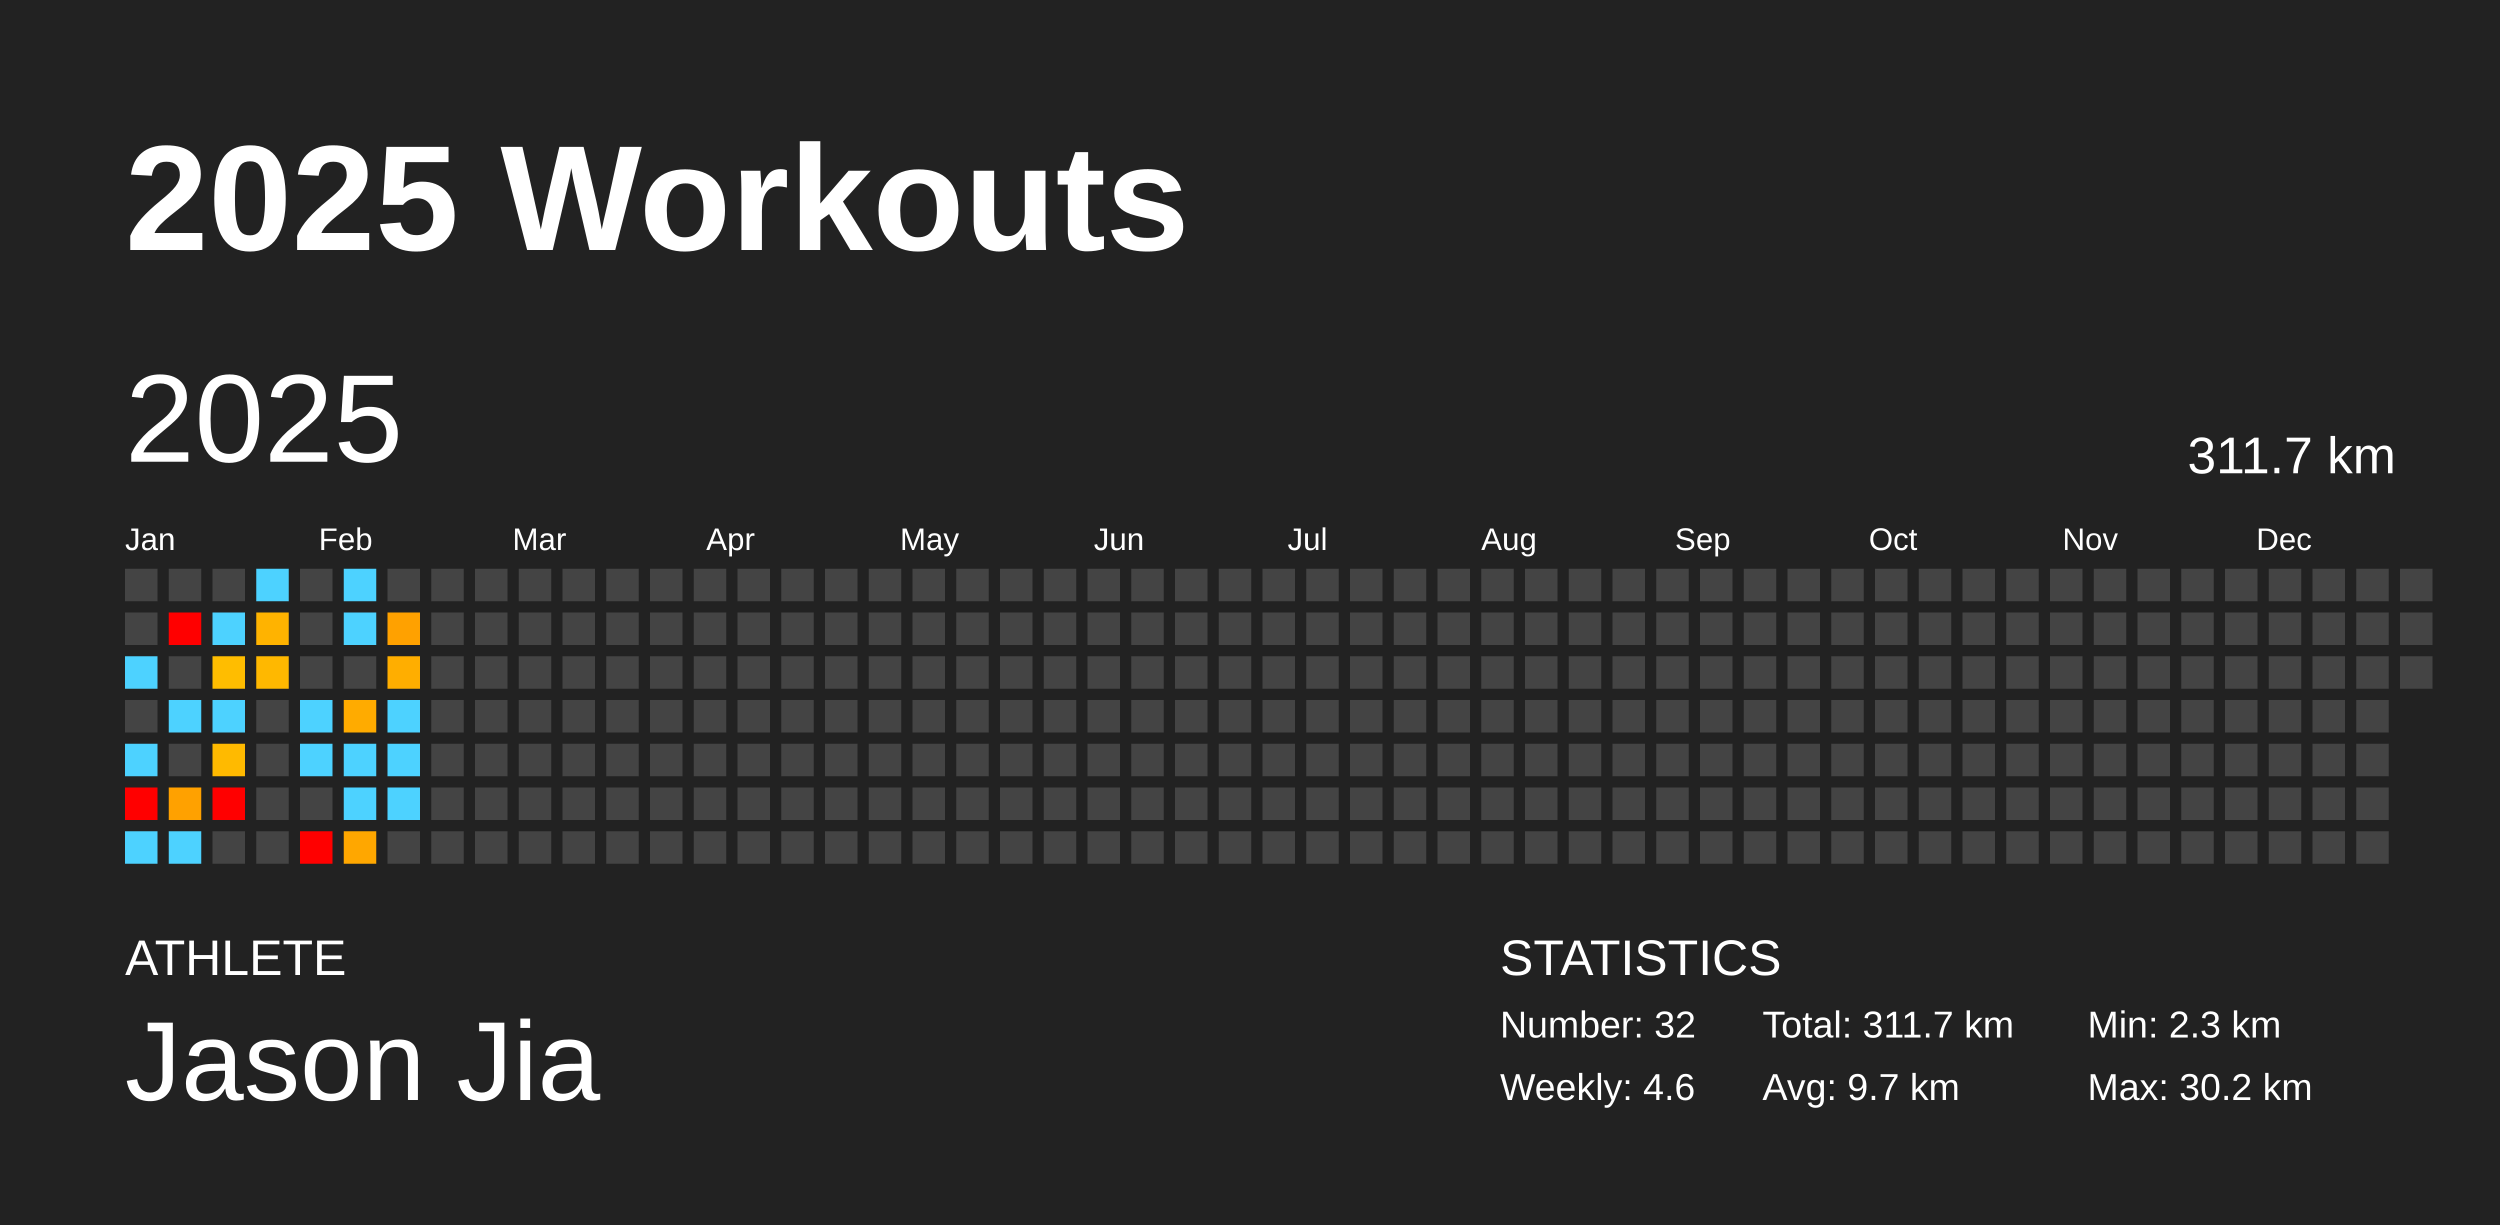
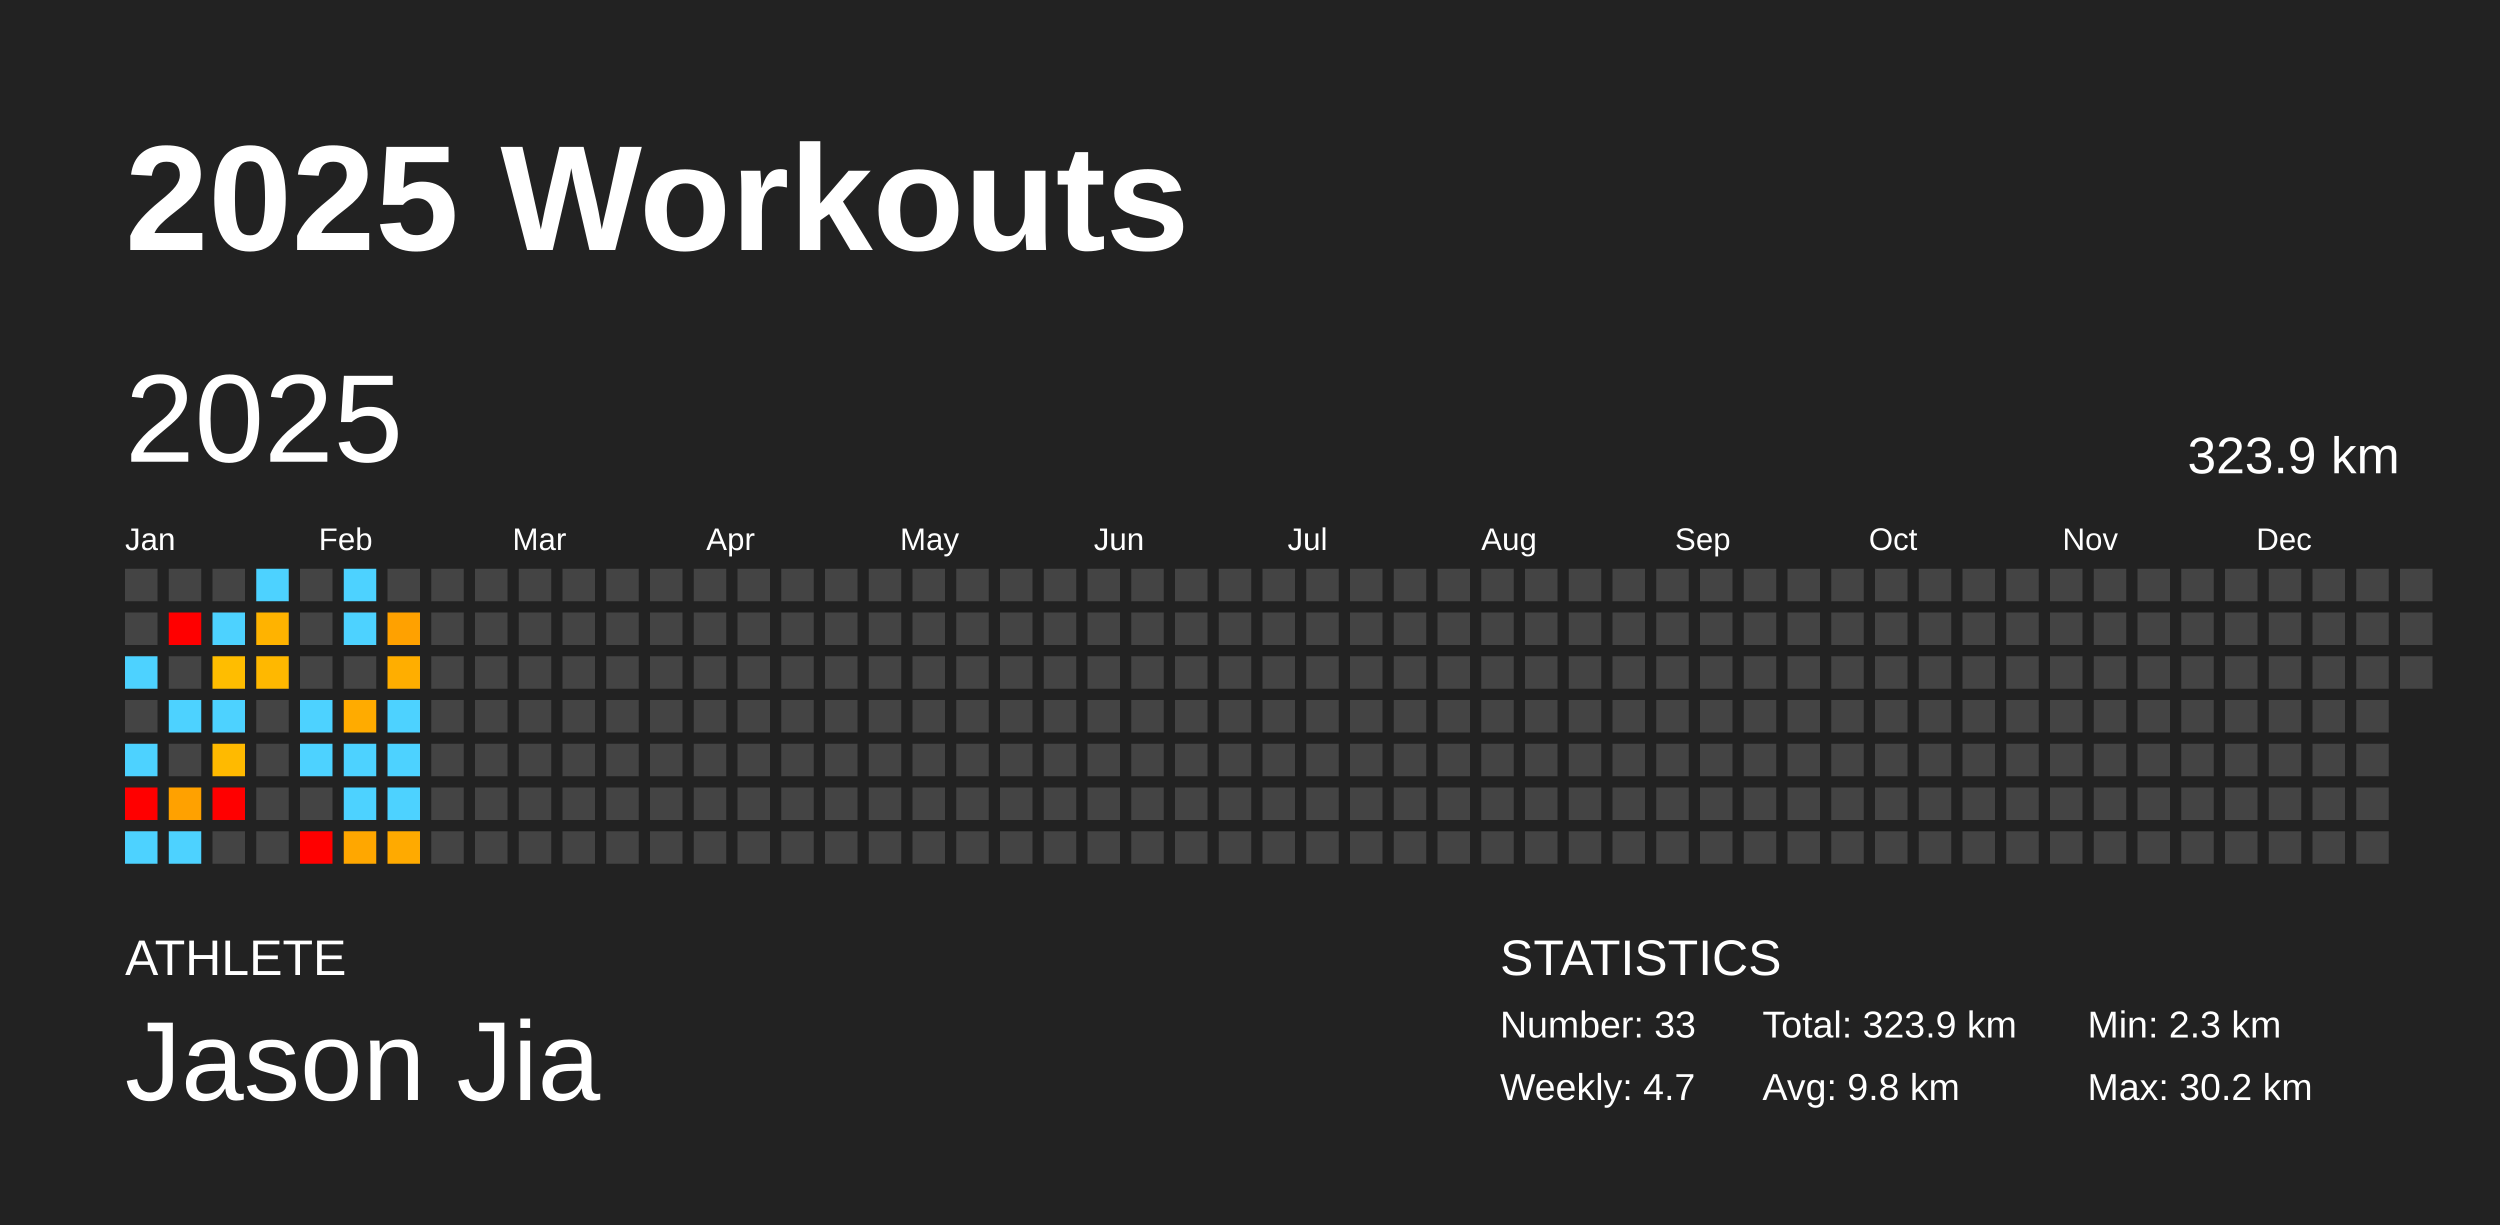
<svg xmlns="http://www.w3.org/2000/svg" baseProfile="full" height="98mm" version="1.1" viewBox="0,0,200,98" width="200mm">
  <defs />
  <rect fill="#222222" height="98" width="200" x="0" y="0" />
  <text fill="#FFFFFF" style="font-size:12px; font-family:Arial; font-weight:bold;" x="10" y="20">2025 Workouts</text>
  <text fill="#FFFFFF" style="font-size:4px; font-family:Arial" x="10" y="78">ATHLETE</text>
  <text fill="#FFFFFF" style="font-size:9px; font-family:Arial" x="10" y="88">Jason Jia</text>
  <text fill="#FFFFFF" style="font-size:4px; font-family:Arial" x="120" y="78">STATISTICS</text>
-   <text fill="#FFFFFF" style="font-size:3px; font-family:Arial" x="120" y="83">Number: 32</text>
-   <text fill="#FFFFFF" style="font-size:3px; font-family:Arial" x="120" y="88">Weekly: 4.6</text>
-   <text fill="#FFFFFF" style="font-size:3px; font-family:Arial" x="141" y="83">Total: 311.7 km</text>
-   <text fill="#FFFFFF" style="font-size:3px; font-family:Arial" x="141" y="88">Avg: 9.7 km</text>
+   <text fill="#FFFFFF" style="font-size:3px; font-family:Arial" x="120" y="83">Number: 33</text>
+   <text fill="#FFFFFF" style="font-size:3px; font-family:Arial" x="120" y="88">Weekly: 4.7</text>
+   <text fill="#FFFFFF" style="font-size:3px; font-family:Arial" x="141" y="83">Total: 323.9 km</text>
+   <text fill="#FFFFFF" style="font-size:3px; font-family:Arial" x="141" y="88">Avg: 9.8 km</text>
  <text fill="#FFFFFF" style="font-size:3px; font-family:Arial" x="167" y="83">Min: 2.3 km</text>
  <text fill="#FFFFFF" style="font-size:3px; font-family:Arial" x="167" y="88">Max: 30.2 km</text>
  <text dominant-baseline="hanging" fill="#FFFFFF" style="font-size:10.0px; font-family:Arial;" x="10" y="30">2025</text>
-   <text dominant-baseline="hanging" fill="#FFFFFF" style="font-size:4.125px; font-family:Arial;" x="175" y="35">311.7 km</text>
+   <text dominant-baseline="hanging" fill="#FFFFFF" style="font-size:4.125px; font-family:Arial;" x="175" y="35">323.9 km</text>
  <text fill="#FFFFFF" style="font-size:2.5px; font-family:Arial" x="10.0" y="44">Jan</text>
  <text fill="#FFFFFF" style="font-size:2.5px; font-family:Arial" x="25.5" y="44">Feb</text>
  <text fill="#FFFFFF" style="font-size:2.5px; font-family:Arial" x="41.0" y="44">Mar</text>
  <text fill="#FFFFFF" style="font-size:2.5px; font-family:Arial" x="56.5" y="44">Apr</text>
  <text fill="#FFFFFF" style="font-size:2.5px; font-family:Arial" x="72.0" y="44">May</text>
  <text fill="#FFFFFF" style="font-size:2.5px; font-family:Arial" x="87.5" y="44">Jun</text>
  <text fill="#FFFFFF" style="font-size:2.5px; font-family:Arial" x="103.0" y="44">Jul</text>
  <text fill="#FFFFFF" style="font-size:2.5px; font-family:Arial" x="118.5" y="44">Aug</text>
  <text fill="#FFFFFF" style="font-size:2.5px; font-family:Arial" x="134.0" y="44">Sep</text>
  <text fill="#FFFFFF" style="font-size:2.5px; font-family:Arial" x="149.5" y="44">Oct</text>
  <text fill="#FFFFFF" style="font-size:2.5px; font-family:Arial" x="165.0" y="44">Nov</text>
  <text fill="#FFFFFF" style="font-size:2.5px; font-family:Arial" x="180.5" y="44">Dec</text>
  <rect fill="#444444" height="2.6" width="2.6" x="10.0" y="45.5" />
  <rect fill="#444444" height="2.6" width="2.6" x="10.0" y="49.0" />
  <rect fill="#4dd2ff" height="2.6" width="2.6" x="10.0" y="52.5" />
  <rect fill="#444444" height="2.6" width="2.6" x="10.0" y="56.0" />
  <rect fill="#4dd2ff" height="2.6" width="2.6" x="10.0" y="59.5" />
  <rect fill="red" height="2.6" width="2.6" x="10.0" y="63.0" />
  <rect fill="#4dd2ff" height="2.6" width="2.6" x="10.0" y="66.5" />
  <rect fill="#444444" height="2.6" width="2.6" x="13.5" y="45.5" />
  <rect fill="red" height="2.6" width="2.6" x="13.5" y="49.0" />
  <rect fill="#444444" height="2.6" width="2.6" x="13.5" y="52.5" />
  <rect fill="#4dd2ff" height="2.6" width="2.6" x="13.5" y="56.0" />
  <rect fill="#444444" height="2.6" width="2.6" x="13.5" y="59.5" />
  <rect fill="#ffa100" height="2.6" width="2.6" x="13.5" y="63.0" />
  <rect fill="#4dd2ff" height="2.6" width="2.6" x="13.5" y="66.5" />
  <rect fill="#444444" height="2.6" width="2.6" x="17.0" y="45.5" />
  <rect fill="#4dd2ff" height="2.6" width="2.6" x="17.0" y="49.0" />
  <rect fill="#ffbd00" height="2.6" width="2.6" x="17.0" y="52.5" />
  <rect fill="#4dd2ff" height="2.6" width="2.6" x="17.0" y="56.0" />
  <rect fill="#ffba00" height="2.6" width="2.6" x="17.0" y="59.5" />
  <rect fill="red" height="2.6" width="2.6" x="17.0" y="63.0" />
  <rect fill="#444444" height="2.6" width="2.6" x="17.0" y="66.5" />
  <rect fill="#4dd2ff" height="2.6" width="2.6" x="20.5" y="45.5" />
  <rect fill="#ffb300" height="2.6" width="2.6" x="20.5" y="49.0" />
  <rect fill="#ffb800" height="2.6" width="2.6" x="20.5" y="52.5" />
  <rect fill="#444444" height="2.6" width="2.6" x="20.5" y="56.0" />
  <rect fill="#444444" height="2.6" width="2.6" x="20.5" y="59.5" />
  <rect fill="#444444" height="2.6" width="2.6" x="20.5" y="63.0" />
  <rect fill="#444444" height="2.6" width="2.6" x="20.5" y="66.5" />
  <rect fill="#444444" height="2.6" width="2.6" x="24.0" y="45.5" />
  <rect fill="#444444" height="2.6" width="2.6" x="24.0" y="49.0" />
  <rect fill="#444444" height="2.6" width="2.6" x="24.0" y="52.5" />
  <rect fill="#4dd2ff" height="2.6" width="2.6" x="24.0" y="56.0" />
  <rect fill="#4dd2ff" height="2.6" width="2.6" x="24.0" y="59.5" />
  <rect fill="#444444" height="2.6" width="2.6" x="24.0" y="63.0" />
  <rect fill="red" height="2.6" width="2.6" x="24.0" y="66.5" />
  <rect fill="#4dd2ff" height="2.6" width="2.6" x="27.5" y="45.5" />
  <rect fill="#4dd2ff" height="2.6" width="2.6" x="27.5" y="49.0" />
  <rect fill="#444444" height="2.6" width="2.6" x="27.5" y="52.5" />
  <rect fill="#ffab00" height="2.6" width="2.6" x="27.5" y="56.0" />
  <rect fill="#4dd2ff" height="2.6" width="2.6" x="27.5" y="59.5" />
  <rect fill="#4dd2ff" height="2.6" width="2.6" x="27.5" y="63.0" />
  <rect fill="#ffa700" height="2.6" width="2.6" x="27.5" y="66.5" />
  <rect fill="#444444" height="2.6" width="2.6" x="31.0" y="45.5" />
  <rect fill="#ffa100" height="2.6" width="2.6" x="31.0" y="49.0" />
  <rect fill="#ffae00" height="2.6" width="2.6" x="31.0" y="52.5" />
  <rect fill="#4dd2ff" height="2.6" width="2.6" x="31.0" y="56.0" />
  <rect fill="#4dd2ff" height="2.6" width="2.6" x="31.0" y="59.5" />
  <rect fill="#4dd2ff" height="2.6" width="2.6" x="31.0" y="63.0" />
-   <rect fill="#444444" height="2.6" width="2.6" x="31.0" y="66.5" />
+   <rect fill="#ffaa00" height="2.6" width="2.6" x="31.0" y="66.5" />
  <rect fill="#444444" height="2.6" width="2.6" x="34.5" y="45.5" />
  <rect fill="#444444" height="2.6" width="2.6" x="34.5" y="49.0" />
  <rect fill="#444444" height="2.6" width="2.6" x="34.5" y="52.5" />
  <rect fill="#444444" height="2.6" width="2.6" x="34.5" y="56.0" />
  <rect fill="#444444" height="2.6" width="2.6" x="34.5" y="59.5" />
  <rect fill="#444444" height="2.6" width="2.6" x="34.5" y="63.0" />
  <rect fill="#444444" height="2.6" width="2.6" x="34.5" y="66.5" />
  <rect fill="#444444" height="2.6" width="2.6" x="38.0" y="45.5" />
  <rect fill="#444444" height="2.6" width="2.6" x="38.0" y="49.0" />
  <rect fill="#444444" height="2.6" width="2.6" x="38.0" y="52.5" />
  <rect fill="#444444" height="2.6" width="2.6" x="38.0" y="56.0" />
  <rect fill="#444444" height="2.6" width="2.6" x="38.0" y="59.5" />
  <rect fill="#444444" height="2.6" width="2.6" x="38.0" y="63.0" />
  <rect fill="#444444" height="2.6" width="2.6" x="38.0" y="66.5" />
  <rect fill="#444444" height="2.6" width="2.6" x="41.5" y="45.5" />
  <rect fill="#444444" height="2.6" width="2.6" x="41.5" y="49.0" />
  <rect fill="#444444" height="2.6" width="2.6" x="41.5" y="52.5" />
  <rect fill="#444444" height="2.6" width="2.6" x="41.5" y="56.0" />
  <rect fill="#444444" height="2.6" width="2.6" x="41.5" y="59.5" />
  <rect fill="#444444" height="2.6" width="2.6" x="41.5" y="63.0" />
  <rect fill="#444444" height="2.6" width="2.6" x="41.5" y="66.5" />
  <rect fill="#444444" height="2.6" width="2.6" x="45.0" y="45.5" />
  <rect fill="#444444" height="2.6" width="2.6" x="45.0" y="49.0" />
  <rect fill="#444444" height="2.6" width="2.6" x="45.0" y="52.5" />
  <rect fill="#444444" height="2.6" width="2.6" x="45.0" y="56.0" />
  <rect fill="#444444" height="2.6" width="2.6" x="45.0" y="59.5" />
  <rect fill="#444444" height="2.6" width="2.6" x="45.0" y="63.0" />
  <rect fill="#444444" height="2.6" width="2.6" x="45.0" y="66.5" />
  <rect fill="#444444" height="2.6" width="2.6" x="48.5" y="45.5" />
  <rect fill="#444444" height="2.6" width="2.6" x="48.5" y="49.0" />
  <rect fill="#444444" height="2.6" width="2.6" x="48.5" y="52.5" />
  <rect fill="#444444" height="2.6" width="2.6" x="48.5" y="56.0" />
  <rect fill="#444444" height="2.6" width="2.6" x="48.5" y="59.5" />
  <rect fill="#444444" height="2.6" width="2.6" x="48.5" y="63.0" />
  <rect fill="#444444" height="2.6" width="2.6" x="48.5" y="66.5" />
  <rect fill="#444444" height="2.6" width="2.6" x="52.0" y="45.5" />
  <rect fill="#444444" height="2.6" width="2.6" x="52.0" y="49.0" />
  <rect fill="#444444" height="2.6" width="2.6" x="52.0" y="52.5" />
  <rect fill="#444444" height="2.6" width="2.6" x="52.0" y="56.0" />
  <rect fill="#444444" height="2.6" width="2.6" x="52.0" y="59.5" />
  <rect fill="#444444" height="2.6" width="2.6" x="52.0" y="63.0" />
  <rect fill="#444444" height="2.6" width="2.6" x="52.0" y="66.5" />
  <rect fill="#444444" height="2.6" width="2.6" x="55.5" y="45.5" />
  <rect fill="#444444" height="2.6" width="2.6" x="55.5" y="49.0" />
  <rect fill="#444444" height="2.6" width="2.6" x="55.5" y="52.5" />
  <rect fill="#444444" height="2.6" width="2.6" x="55.5" y="56.0" />
  <rect fill="#444444" height="2.6" width="2.6" x="55.5" y="59.5" />
  <rect fill="#444444" height="2.6" width="2.6" x="55.5" y="63.0" />
  <rect fill="#444444" height="2.6" width="2.6" x="55.5" y="66.5" />
  <rect fill="#444444" height="2.6" width="2.6" x="59.0" y="45.5" />
  <rect fill="#444444" height="2.6" width="2.6" x="59.0" y="49.0" />
  <rect fill="#444444" height="2.6" width="2.6" x="59.0" y="52.5" />
  <rect fill="#444444" height="2.6" width="2.6" x="59.0" y="56.0" />
  <rect fill="#444444" height="2.6" width="2.6" x="59.0" y="59.5" />
  <rect fill="#444444" height="2.6" width="2.6" x="59.0" y="63.0" />
  <rect fill="#444444" height="2.6" width="2.6" x="59.0" y="66.5" />
  <rect fill="#444444" height="2.6" width="2.6" x="62.5" y="45.5" />
  <rect fill="#444444" height="2.6" width="2.6" x="62.5" y="49.0" />
  <rect fill="#444444" height="2.6" width="2.6" x="62.5" y="52.5" />
  <rect fill="#444444" height="2.6" width="2.6" x="62.5" y="56.0" />
  <rect fill="#444444" height="2.6" width="2.6" x="62.5" y="59.5" />
  <rect fill="#444444" height="2.6" width="2.6" x="62.5" y="63.0" />
  <rect fill="#444444" height="2.6" width="2.6" x="62.5" y="66.5" />
  <rect fill="#444444" height="2.6" width="2.6" x="66.0" y="45.5" />
  <rect fill="#444444" height="2.6" width="2.6" x="66.0" y="49.0" />
  <rect fill="#444444" height="2.6" width="2.6" x="66.0" y="52.5" />
  <rect fill="#444444" height="2.6" width="2.6" x="66.0" y="56.0" />
  <rect fill="#444444" height="2.6" width="2.6" x="66.0" y="59.5" />
  <rect fill="#444444" height="2.6" width="2.6" x="66.0" y="63.0" />
  <rect fill="#444444" height="2.6" width="2.6" x="66.0" y="66.5" />
  <rect fill="#444444" height="2.6" width="2.6" x="69.5" y="45.5" />
  <rect fill="#444444" height="2.6" width="2.6" x="69.5" y="49.0" />
  <rect fill="#444444" height="2.6" width="2.6" x="69.5" y="52.5" />
  <rect fill="#444444" height="2.6" width="2.6" x="69.5" y="56.0" />
  <rect fill="#444444" height="2.6" width="2.6" x="69.5" y="59.5" />
  <rect fill="#444444" height="2.6" width="2.6" x="69.5" y="63.0" />
  <rect fill="#444444" height="2.6" width="2.6" x="69.5" y="66.5" />
  <rect fill="#444444" height="2.6" width="2.6" x="73.0" y="45.5" />
  <rect fill="#444444" height="2.6" width="2.6" x="73.0" y="49.0" />
  <rect fill="#444444" height="2.6" width="2.6" x="73.0" y="52.5" />
  <rect fill="#444444" height="2.6" width="2.6" x="73.0" y="56.0" />
  <rect fill="#444444" height="2.6" width="2.6" x="73.0" y="59.5" />
  <rect fill="#444444" height="2.6" width="2.6" x="73.0" y="63.0" />
  <rect fill="#444444" height="2.6" width="2.6" x="73.0" y="66.5" />
  <rect fill="#444444" height="2.6" width="2.6" x="76.5" y="45.5" />
  <rect fill="#444444" height="2.6" width="2.6" x="76.5" y="49.0" />
  <rect fill="#444444" height="2.6" width="2.6" x="76.5" y="52.5" />
  <rect fill="#444444" height="2.6" width="2.6" x="76.5" y="56.0" />
  <rect fill="#444444" height="2.6" width="2.6" x="76.5" y="59.5" />
  <rect fill="#444444" height="2.6" width="2.6" x="76.5" y="63.0" />
  <rect fill="#444444" height="2.6" width="2.6" x="76.5" y="66.5" />
  <rect fill="#444444" height="2.6" width="2.6" x="80.0" y="45.5" />
  <rect fill="#444444" height="2.6" width="2.6" x="80.0" y="49.0" />
  <rect fill="#444444" height="2.6" width="2.6" x="80.0" y="52.5" />
  <rect fill="#444444" height="2.6" width="2.6" x="80.0" y="56.0" />
  <rect fill="#444444" height="2.6" width="2.6" x="80.0" y="59.5" />
  <rect fill="#444444" height="2.6" width="2.6" x="80.0" y="63.0" />
  <rect fill="#444444" height="2.6" width="2.6" x="80.0" y="66.5" />
  <rect fill="#444444" height="2.6" width="2.6" x="83.5" y="45.5" />
  <rect fill="#444444" height="2.6" width="2.6" x="83.5" y="49.0" />
  <rect fill="#444444" height="2.6" width="2.6" x="83.5" y="52.5" />
  <rect fill="#444444" height="2.6" width="2.6" x="83.5" y="56.0" />
  <rect fill="#444444" height="2.6" width="2.6" x="83.5" y="59.5" />
  <rect fill="#444444" height="2.6" width="2.6" x="83.5" y="63.0" />
  <rect fill="#444444" height="2.6" width="2.6" x="83.5" y="66.5" />
  <rect fill="#444444" height="2.6" width="2.6" x="87.0" y="45.5" />
  <rect fill="#444444" height="2.6" width="2.6" x="87.0" y="49.0" />
  <rect fill="#444444" height="2.6" width="2.6" x="87.0" y="52.5" />
  <rect fill="#444444" height="2.6" width="2.6" x="87.0" y="56.0" />
  <rect fill="#444444" height="2.6" width="2.6" x="87.0" y="59.5" />
  <rect fill="#444444" height="2.6" width="2.6" x="87.0" y="63.0" />
  <rect fill="#444444" height="2.6" width="2.6" x="87.0" y="66.5" />
  <rect fill="#444444" height="2.6" width="2.6" x="90.5" y="45.5" />
  <rect fill="#444444" height="2.6" width="2.6" x="90.5" y="49.0" />
  <rect fill="#444444" height="2.6" width="2.6" x="90.5" y="52.5" />
  <rect fill="#444444" height="2.6" width="2.6" x="90.5" y="56.0" />
  <rect fill="#444444" height="2.6" width="2.6" x="90.5" y="59.5" />
  <rect fill="#444444" height="2.6" width="2.6" x="90.5" y="63.0" />
  <rect fill="#444444" height="2.6" width="2.6" x="90.5" y="66.5" />
  <rect fill="#444444" height="2.6" width="2.6" x="94.0" y="45.5" />
  <rect fill="#444444" height="2.6" width="2.6" x="94.0" y="49.0" />
  <rect fill="#444444" height="2.6" width="2.6" x="94.0" y="52.5" />
  <rect fill="#444444" height="2.6" width="2.6" x="94.0" y="56.0" />
  <rect fill="#444444" height="2.6" width="2.6" x="94.0" y="59.5" />
  <rect fill="#444444" height="2.6" width="2.6" x="94.0" y="63.0" />
  <rect fill="#444444" height="2.6" width="2.6" x="94.0" y="66.5" />
  <rect fill="#444444" height="2.6" width="2.6" x="97.5" y="45.5" />
  <rect fill="#444444" height="2.6" width="2.6" x="97.5" y="49.0" />
  <rect fill="#444444" height="2.6" width="2.6" x="97.5" y="52.5" />
  <rect fill="#444444" height="2.6" width="2.6" x="97.5" y="56.0" />
  <rect fill="#444444" height="2.6" width="2.6" x="97.5" y="59.5" />
  <rect fill="#444444" height="2.6" width="2.6" x="97.5" y="63.0" />
  <rect fill="#444444" height="2.6" width="2.6" x="97.5" y="66.5" />
  <rect fill="#444444" height="2.6" width="2.6" x="101.0" y="45.5" />
  <rect fill="#444444" height="2.6" width="2.6" x="101.0" y="49.0" />
  <rect fill="#444444" height="2.6" width="2.6" x="101.0" y="52.5" />
  <rect fill="#444444" height="2.6" width="2.6" x="101.0" y="56.0" />
  <rect fill="#444444" height="2.6" width="2.6" x="101.0" y="59.5" />
  <rect fill="#444444" height="2.6" width="2.6" x="101.0" y="63.0" />
  <rect fill="#444444" height="2.6" width="2.6" x="101.0" y="66.5" />
  <rect fill="#444444" height="2.6" width="2.6" x="104.5" y="45.5" />
  <rect fill="#444444" height="2.6" width="2.6" x="104.5" y="49.0" />
  <rect fill="#444444" height="2.6" width="2.6" x="104.5" y="52.5" />
  <rect fill="#444444" height="2.6" width="2.6" x="104.5" y="56.0" />
  <rect fill="#444444" height="2.6" width="2.6" x="104.5" y="59.5" />
  <rect fill="#444444" height="2.6" width="2.6" x="104.5" y="63.0" />
  <rect fill="#444444" height="2.6" width="2.6" x="104.5" y="66.5" />
  <rect fill="#444444" height="2.6" width="2.6" x="108.0" y="45.5" />
  <rect fill="#444444" height="2.6" width="2.6" x="108.0" y="49.0" />
  <rect fill="#444444" height="2.6" width="2.6" x="108.0" y="52.5" />
  <rect fill="#444444" height="2.6" width="2.6" x="108.0" y="56.0" />
  <rect fill="#444444" height="2.6" width="2.6" x="108.0" y="59.5" />
  <rect fill="#444444" height="2.6" width="2.6" x="108.0" y="63.0" />
  <rect fill="#444444" height="2.6" width="2.6" x="108.0" y="66.5" />
  <rect fill="#444444" height="2.6" width="2.6" x="111.5" y="45.5" />
  <rect fill="#444444" height="2.6" width="2.6" x="111.5" y="49.0" />
  <rect fill="#444444" height="2.6" width="2.6" x="111.5" y="52.5" />
  <rect fill="#444444" height="2.6" width="2.6" x="111.5" y="56.0" />
  <rect fill="#444444" height="2.6" width="2.6" x="111.5" y="59.5" />
  <rect fill="#444444" height="2.6" width="2.6" x="111.5" y="63.0" />
  <rect fill="#444444" height="2.6" width="2.6" x="111.5" y="66.5" />
  <rect fill="#444444" height="2.6" width="2.6" x="115.0" y="45.5" />
  <rect fill="#444444" height="2.6" width="2.6" x="115.0" y="49.0" />
  <rect fill="#444444" height="2.6" width="2.6" x="115.0" y="52.5" />
  <rect fill="#444444" height="2.6" width="2.6" x="115.0" y="56.0" />
  <rect fill="#444444" height="2.6" width="2.6" x="115.0" y="59.5" />
  <rect fill="#444444" height="2.6" width="2.6" x="115.0" y="63.0" />
  <rect fill="#444444" height="2.6" width="2.6" x="115.0" y="66.5" />
  <rect fill="#444444" height="2.6" width="2.6" x="118.5" y="45.5" />
  <rect fill="#444444" height="2.6" width="2.6" x="118.5" y="49.0" />
  <rect fill="#444444" height="2.6" width="2.6" x="118.5" y="52.5" />
  <rect fill="#444444" height="2.6" width="2.6" x="118.5" y="56.0" />
  <rect fill="#444444" height="2.6" width="2.6" x="118.5" y="59.5" />
  <rect fill="#444444" height="2.6" width="2.6" x="118.5" y="63.0" />
  <rect fill="#444444" height="2.6" width="2.6" x="118.5" y="66.5" />
  <rect fill="#444444" height="2.6" width="2.6" x="122.0" y="45.5" />
  <rect fill="#444444" height="2.6" width="2.6" x="122.0" y="49.0" />
  <rect fill="#444444" height="2.6" width="2.6" x="122.0" y="52.5" />
  <rect fill="#444444" height="2.6" width="2.6" x="122.0" y="56.0" />
  <rect fill="#444444" height="2.6" width="2.6" x="122.0" y="59.5" />
  <rect fill="#444444" height="2.6" width="2.6" x="122.0" y="63.0" />
  <rect fill="#444444" height="2.6" width="2.6" x="122.0" y="66.5" />
  <rect fill="#444444" height="2.6" width="2.6" x="125.5" y="45.5" />
  <rect fill="#444444" height="2.6" width="2.6" x="125.5" y="49.0" />
  <rect fill="#444444" height="2.6" width="2.6" x="125.5" y="52.5" />
  <rect fill="#444444" height="2.6" width="2.6" x="125.5" y="56.0" />
  <rect fill="#444444" height="2.6" width="2.6" x="125.5" y="59.5" />
  <rect fill="#444444" height="2.6" width="2.6" x="125.5" y="63.0" />
  <rect fill="#444444" height="2.6" width="2.6" x="125.5" y="66.5" />
  <rect fill="#444444" height="2.6" width="2.6" x="129.0" y="45.5" />
  <rect fill="#444444" height="2.6" width="2.6" x="129.0" y="49.0" />
  <rect fill="#444444" height="2.6" width="2.6" x="129.0" y="52.5" />
  <rect fill="#444444" height="2.6" width="2.6" x="129.0" y="56.0" />
  <rect fill="#444444" height="2.6" width="2.6" x="129.0" y="59.5" />
  <rect fill="#444444" height="2.6" width="2.6" x="129.0" y="63.0" />
  <rect fill="#444444" height="2.6" width="2.6" x="129.0" y="66.5" />
  <rect fill="#444444" height="2.6" width="2.6" x="132.5" y="45.5" />
  <rect fill="#444444" height="2.6" width="2.6" x="132.5" y="49.0" />
  <rect fill="#444444" height="2.6" width="2.6" x="132.5" y="52.5" />
  <rect fill="#444444" height="2.6" width="2.6" x="132.5" y="56.0" />
  <rect fill="#444444" height="2.6" width="2.6" x="132.5" y="59.5" />
  <rect fill="#444444" height="2.6" width="2.6" x="132.5" y="63.0" />
  <rect fill="#444444" height="2.6" width="2.6" x="132.5" y="66.5" />
  <rect fill="#444444" height="2.6" width="2.6" x="136.0" y="45.5" />
  <rect fill="#444444" height="2.6" width="2.6" x="136.0" y="49.0" />
  <rect fill="#444444" height="2.6" width="2.6" x="136.0" y="52.5" />
  <rect fill="#444444" height="2.6" width="2.6" x="136.0" y="56.0" />
  <rect fill="#444444" height="2.6" width="2.6" x="136.0" y="59.5" />
  <rect fill="#444444" height="2.6" width="2.6" x="136.0" y="63.0" />
  <rect fill="#444444" height="2.6" width="2.6" x="136.0" y="66.5" />
  <rect fill="#444444" height="2.6" width="2.6" x="139.5" y="45.5" />
  <rect fill="#444444" height="2.6" width="2.6" x="139.5" y="49.0" />
  <rect fill="#444444" height="2.6" width="2.6" x="139.5" y="52.5" />
  <rect fill="#444444" height="2.6" width="2.6" x="139.5" y="56.0" />
  <rect fill="#444444" height="2.6" width="2.6" x="139.5" y="59.5" />
  <rect fill="#444444" height="2.6" width="2.6" x="139.5" y="63.0" />
  <rect fill="#444444" height="2.6" width="2.6" x="139.5" y="66.5" />
  <rect fill="#444444" height="2.6" width="2.6" x="143.0" y="45.5" />
  <rect fill="#444444" height="2.6" width="2.6" x="143.0" y="49.0" />
  <rect fill="#444444" height="2.6" width="2.6" x="143.0" y="52.5" />
  <rect fill="#444444" height="2.6" width="2.6" x="143.0" y="56.0" />
  <rect fill="#444444" height="2.6" width="2.6" x="143.0" y="59.5" />
  <rect fill="#444444" height="2.6" width="2.6" x="143.0" y="63.0" />
  <rect fill="#444444" height="2.6" width="2.6" x="143.0" y="66.5" />
  <rect fill="#444444" height="2.6" width="2.6" x="146.5" y="45.5" />
  <rect fill="#444444" height="2.6" width="2.6" x="146.5" y="49.0" />
  <rect fill="#444444" height="2.6" width="2.6" x="146.5" y="52.5" />
  <rect fill="#444444" height="2.6" width="2.6" x="146.5" y="56.0" />
  <rect fill="#444444" height="2.6" width="2.6" x="146.5" y="59.5" />
  <rect fill="#444444" height="2.6" width="2.6" x="146.5" y="63.0" />
  <rect fill="#444444" height="2.6" width="2.6" x="146.5" y="66.5" />
  <rect fill="#444444" height="2.6" width="2.6" x="150.0" y="45.5" />
  <rect fill="#444444" height="2.6" width="2.6" x="150.0" y="49.0" />
  <rect fill="#444444" height="2.6" width="2.6" x="150.0" y="52.5" />
  <rect fill="#444444" height="2.6" width="2.6" x="150.0" y="56.0" />
  <rect fill="#444444" height="2.6" width="2.6" x="150.0" y="59.5" />
  <rect fill="#444444" height="2.6" width="2.6" x="150.0" y="63.0" />
  <rect fill="#444444" height="2.6" width="2.6" x="150.0" y="66.5" />
  <rect fill="#444444" height="2.6" width="2.6" x="153.5" y="45.5" />
  <rect fill="#444444" height="2.6" width="2.6" x="153.5" y="49.0" />
  <rect fill="#444444" height="2.6" width="2.6" x="153.5" y="52.5" />
  <rect fill="#444444" height="2.6" width="2.6" x="153.5" y="56.0" />
  <rect fill="#444444" height="2.6" width="2.6" x="153.5" y="59.5" />
  <rect fill="#444444" height="2.6" width="2.6" x="153.5" y="63.0" />
  <rect fill="#444444" height="2.6" width="2.6" x="153.5" y="66.5" />
  <rect fill="#444444" height="2.6" width="2.6" x="157.0" y="45.5" />
  <rect fill="#444444" height="2.6" width="2.6" x="157.0" y="49.0" />
  <rect fill="#444444" height="2.6" width="2.6" x="157.0" y="52.5" />
  <rect fill="#444444" height="2.6" width="2.6" x="157.0" y="56.0" />
  <rect fill="#444444" height="2.6" width="2.6" x="157.0" y="59.5" />
  <rect fill="#444444" height="2.6" width="2.6" x="157.0" y="63.0" />
  <rect fill="#444444" height="2.6" width="2.6" x="157.0" y="66.5" />
  <rect fill="#444444" height="2.6" width="2.6" x="160.5" y="45.5" />
  <rect fill="#444444" height="2.6" width="2.6" x="160.5" y="49.0" />
  <rect fill="#444444" height="2.6" width="2.6" x="160.5" y="52.5" />
  <rect fill="#444444" height="2.6" width="2.6" x="160.5" y="56.0" />
  <rect fill="#444444" height="2.6" width="2.6" x="160.5" y="59.5" />
  <rect fill="#444444" height="2.6" width="2.6" x="160.5" y="63.0" />
  <rect fill="#444444" height="2.6" width="2.6" x="160.5" y="66.5" />
  <rect fill="#444444" height="2.6" width="2.6" x="164.0" y="45.5" />
  <rect fill="#444444" height="2.6" width="2.6" x="164.0" y="49.0" />
  <rect fill="#444444" height="2.6" width="2.6" x="164.0" y="52.5" />
  <rect fill="#444444" height="2.6" width="2.6" x="164.0" y="56.0" />
  <rect fill="#444444" height="2.6" width="2.6" x="164.0" y="59.5" />
  <rect fill="#444444" height="2.6" width="2.6" x="164.0" y="63.0" />
  <rect fill="#444444" height="2.6" width="2.6" x="164.0" y="66.5" />
  <rect fill="#444444" height="2.6" width="2.6" x="167.5" y="45.5" />
  <rect fill="#444444" height="2.6" width="2.6" x="167.5" y="49.0" />
  <rect fill="#444444" height="2.6" width="2.6" x="167.5" y="52.5" />
  <rect fill="#444444" height="2.6" width="2.6" x="167.5" y="56.0" />
  <rect fill="#444444" height="2.6" width="2.6" x="167.5" y="59.5" />
  <rect fill="#444444" height="2.6" width="2.6" x="167.5" y="63.0" />
  <rect fill="#444444" height="2.6" width="2.6" x="167.5" y="66.5" />
  <rect fill="#444444" height="2.6" width="2.6" x="171.0" y="45.5" />
  <rect fill="#444444" height="2.6" width="2.6" x="171.0" y="49.0" />
  <rect fill="#444444" height="2.6" width="2.6" x="171.0" y="52.5" />
  <rect fill="#444444" height="2.6" width="2.6" x="171.0" y="56.0" />
  <rect fill="#444444" height="2.6" width="2.6" x="171.0" y="59.5" />
  <rect fill="#444444" height="2.6" width="2.6" x="171.0" y="63.0" />
  <rect fill="#444444" height="2.6" width="2.6" x="171.0" y="66.5" />
  <rect fill="#444444" height="2.6" width="2.6" x="174.5" y="45.5" />
  <rect fill="#444444" height="2.6" width="2.6" x="174.5" y="49.0" />
  <rect fill="#444444" height="2.6" width="2.6" x="174.5" y="52.5" />
  <rect fill="#444444" height="2.6" width="2.6" x="174.5" y="56.0" />
  <rect fill="#444444" height="2.6" width="2.6" x="174.5" y="59.5" />
  <rect fill="#444444" height="2.6" width="2.6" x="174.5" y="63.0" />
  <rect fill="#444444" height="2.6" width="2.6" x="174.5" y="66.5" />
  <rect fill="#444444" height="2.6" width="2.6" x="178.0" y="45.5" />
  <rect fill="#444444" height="2.6" width="2.6" x="178.0" y="49.0" />
  <rect fill="#444444" height="2.6" width="2.6" x="178.0" y="52.5" />
  <rect fill="#444444" height="2.6" width="2.6" x="178.0" y="56.0" />
  <rect fill="#444444" height="2.6" width="2.6" x="178.0" y="59.5" />
  <rect fill="#444444" height="2.6" width="2.6" x="178.0" y="63.0" />
  <rect fill="#444444" height="2.6" width="2.6" x="178.0" y="66.5" />
  <rect fill="#444444" height="2.6" width="2.6" x="181.5" y="45.5" />
  <rect fill="#444444" height="2.6" width="2.6" x="181.5" y="49.0" />
  <rect fill="#444444" height="2.6" width="2.6" x="181.5" y="52.5" />
  <rect fill="#444444" height="2.6" width="2.6" x="181.5" y="56.0" />
  <rect fill="#444444" height="2.6" width="2.6" x="181.5" y="59.5" />
  <rect fill="#444444" height="2.6" width="2.6" x="181.5" y="63.0" />
  <rect fill="#444444" height="2.6" width="2.6" x="181.5" y="66.5" />
  <rect fill="#444444" height="2.6" width="2.6" x="185.0" y="45.5" />
  <rect fill="#444444" height="2.6" width="2.6" x="185.0" y="49.0" />
  <rect fill="#444444" height="2.6" width="2.6" x="185.0" y="52.5" />
  <rect fill="#444444" height="2.6" width="2.6" x="185.0" y="56.0" />
  <rect fill="#444444" height="2.6" width="2.6" x="185.0" y="59.5" />
  <rect fill="#444444" height="2.6" width="2.6" x="185.0" y="63.0" />
  <rect fill="#444444" height="2.6" width="2.6" x="185.0" y="66.5" />
  <rect fill="#444444" height="2.6" width="2.6" x="188.5" y="45.5" />
  <rect fill="#444444" height="2.6" width="2.6" x="188.5" y="49.0" />
  <rect fill="#444444" height="2.6" width="2.6" x="188.5" y="52.5" />
  <rect fill="#444444" height="2.6" width="2.6" x="188.5" y="56.0" />
  <rect fill="#444444" height="2.6" width="2.6" x="188.5" y="59.5" />
  <rect fill="#444444" height="2.6" width="2.6" x="188.5" y="63.0" />
  <rect fill="#444444" height="2.6" width="2.6" x="188.5" y="66.5" />
  <rect fill="#444444" height="2.6" width="2.6" x="192.0" y="45.5" />
  <rect fill="#444444" height="2.6" width="2.6" x="192.0" y="49.0" />
  <rect fill="#444444" height="2.6" width="2.6" x="192.0" y="52.5" />
</svg>
